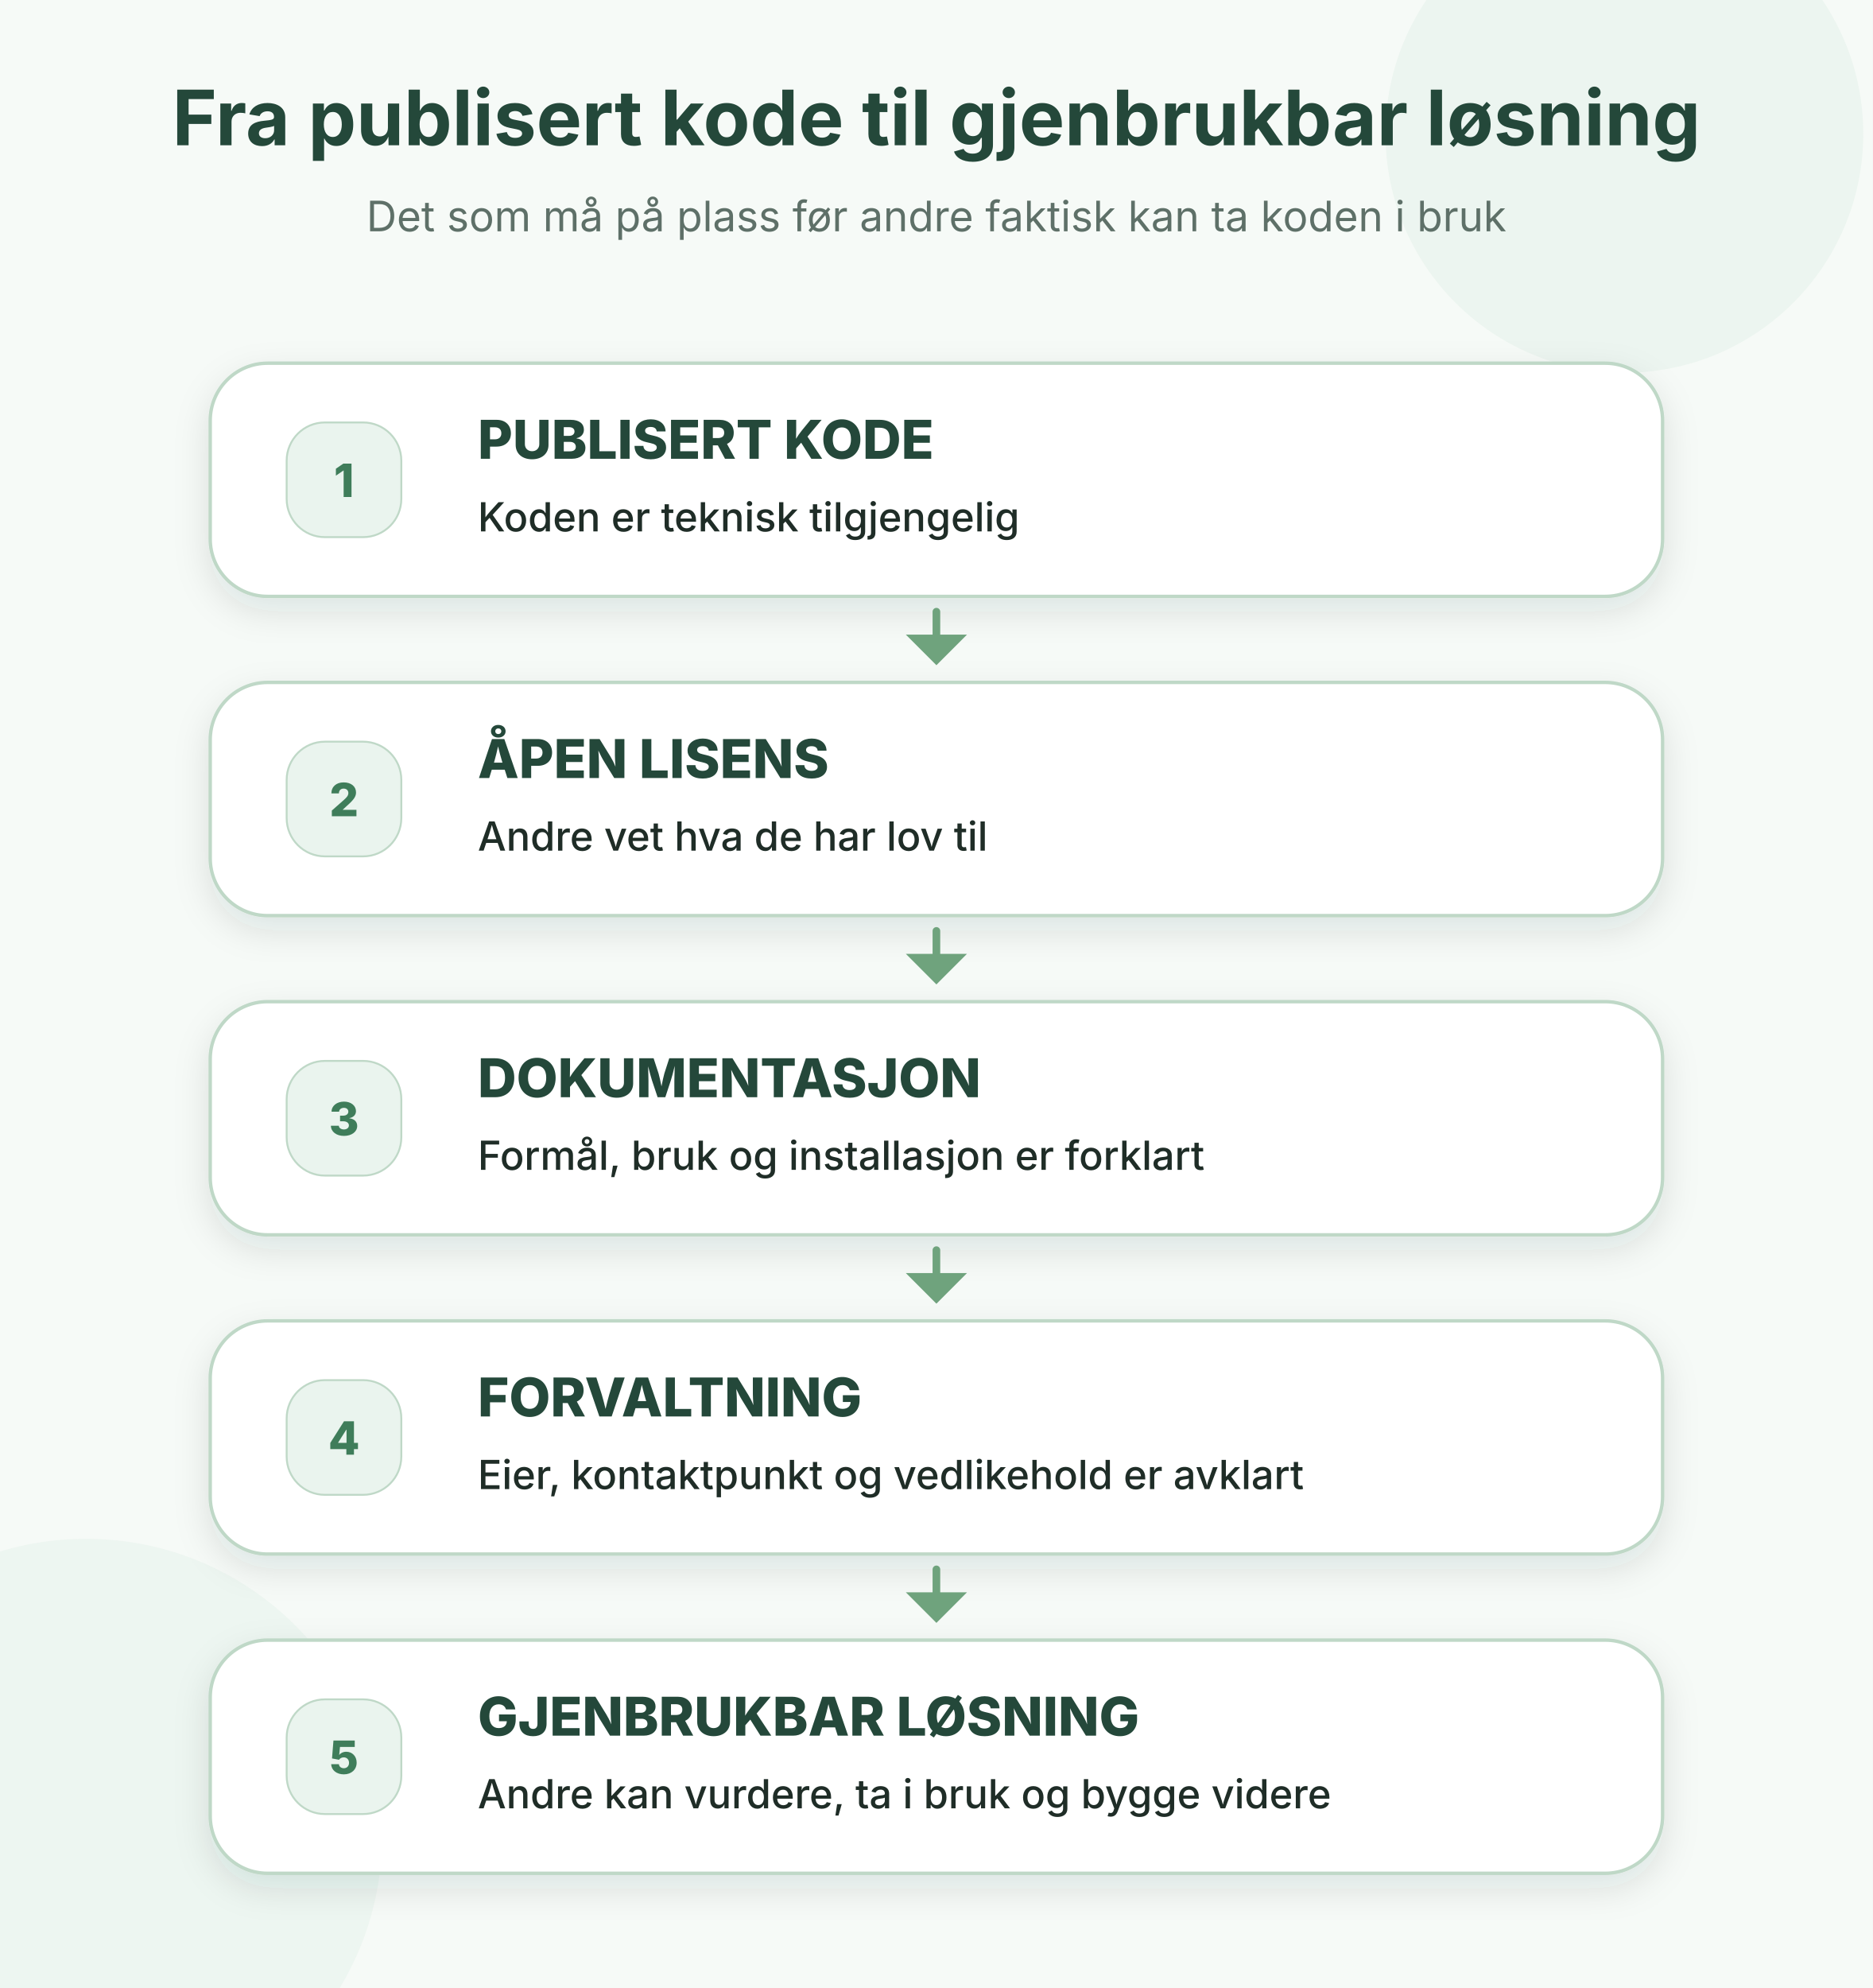
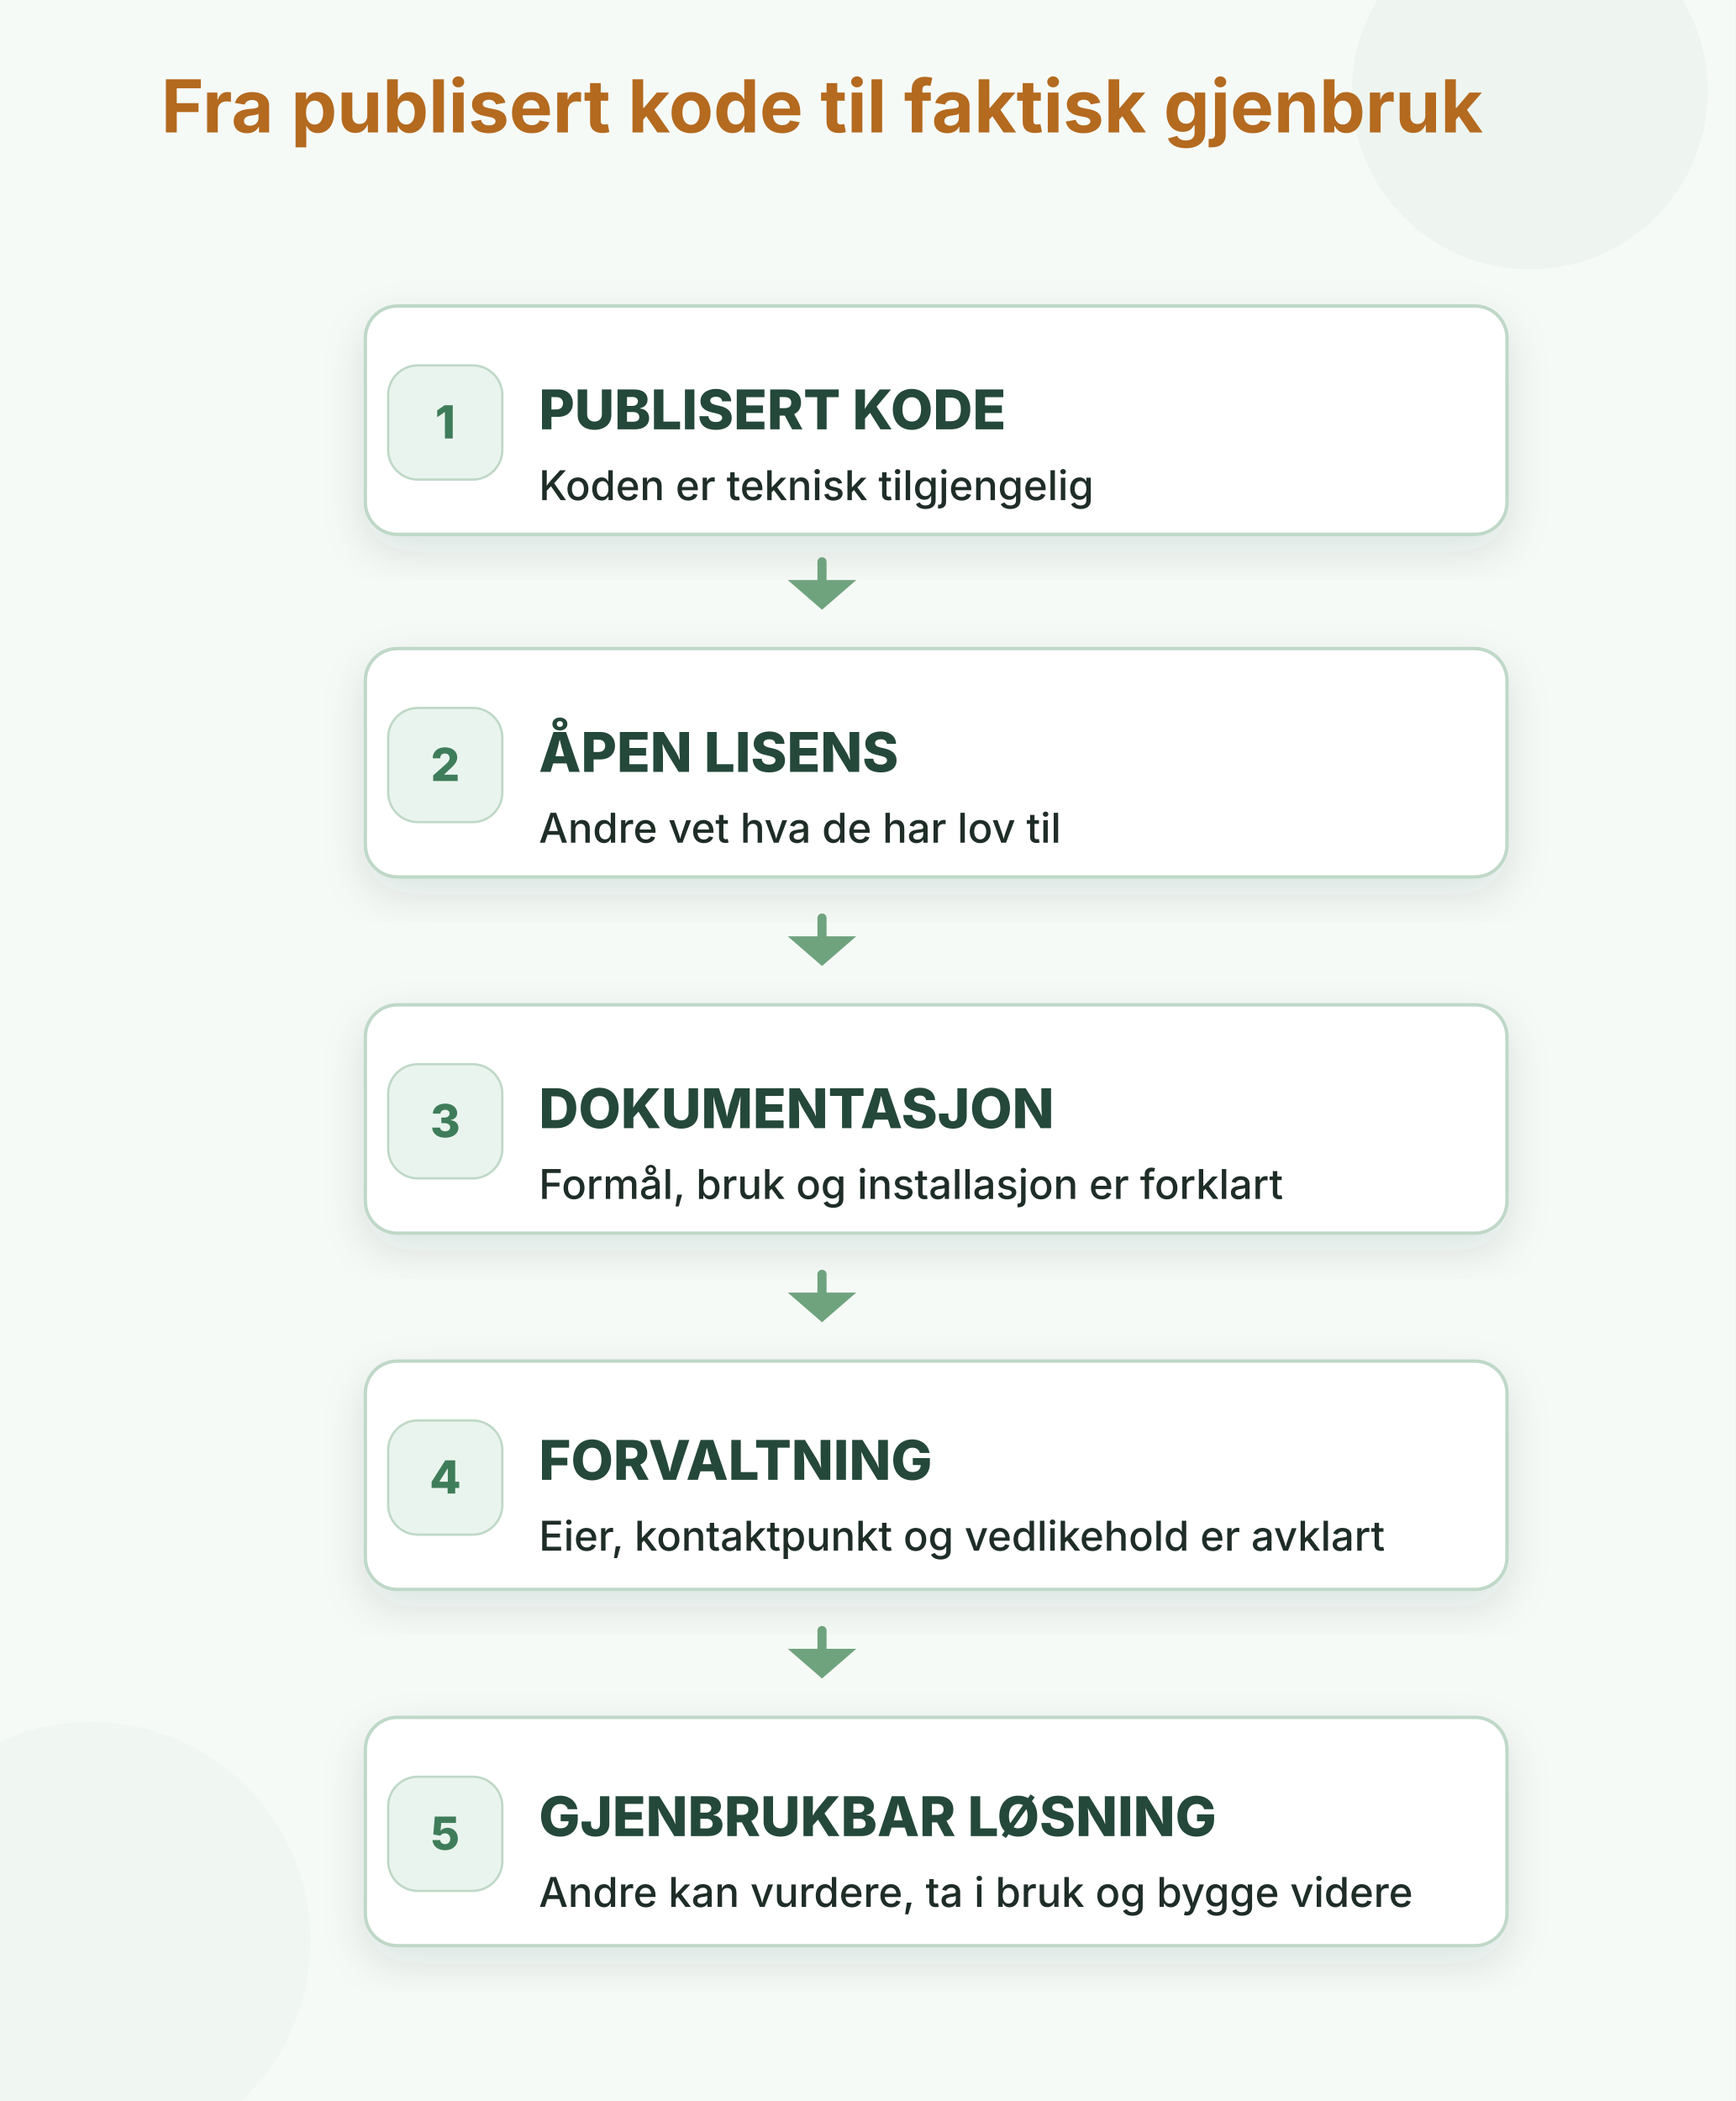
- <svg xmlns="http://www.w3.org/2000/svg" width="980" height="1040" viewBox="0 0 980 1040" role="img" aria-labelledby="title desc">
+ <svg xmlns="http://www.w3.org/2000/svg" width="760" height="920" viewBox="0 0 760 920" role="img" aria-labelledby="title desc">
  <defs>
    <filter id="softShadow" x="-20%" y="-20%" width="140%" height="140%">
      <feDropShadow dx="0" dy="7" stdDeviation="9" flood-color="#24483A" flood-opacity="0.11" />
    </filter>
  </defs>
-   <rect width="980" height="1040" fill="#F6FAF7" />
-   <circle cx="850" cy="70" r="125" fill="#EAF4EE" opacity="0.85" />
-   <circle cx="45" cy="960" r="155" fill="#EAF4EE" opacity="0.70" />
-   <text x="490.0" y="76" text-anchor="middle" font-family="Inter, Arial, sans-serif" font-size="40" font-weight="750" fill="#24483A">Fra publisert kode til gjenbrukbar løsning</text>
-   <text x="490.0" y="121" text-anchor="middle" font-family="Inter, Arial, sans-serif" font-size="22" font-weight="400" fill="#5E7068">Det som må på plass før andre faktisk kan ta koden i bruk</text>
+   <rect width="760" height="920" fill="#F6FAF7" />
+   <circle cx="670" cy="40" r="78" fill="#EAF4EE" opacity="0.68" />
+   <circle cx="40" cy="850" r="96" fill="#EAF4EE" opacity="0.52" />
+   <text x="360.0" y="58" text-anchor="middle" font-family="Inter, Arial, sans-serif" font-size="32" font-weight="750" fill="#B46A1F">Fra publisert kode til faktisk gjenbruk</text>
  <g filter="url(#softShadow)">
-     <rect x="110" y="190" width="760" height="122" rx="30" fill="#FFFFFF" stroke="#BFD8C7" stroke-width="1.8" />
+     <rect x="160" y="134" width="500" height="100" rx="14" fill="#FFFFFF" stroke="#BFD8C7" stroke-width="1.5" />
  </g>
-   <rect x="150" y="221" width="60" height="60" rx="20" fill="#EAF4EE" stroke="#BFD8C7" stroke-width="1" />
-   <text x="180" y="260" text-anchor="middle" font-family="Inter, Arial, sans-serif" font-size="24" font-weight="800" fill="#3F7D5A">1</text>
-   <text x="250" y="240" text-anchor="start" font-family="Inter, Arial, sans-serif" font-size="28" font-weight="800" fill="#24483A">PUBLISERT KODE</text>
-   <text x="250" y="278" text-anchor="start" font-family="Inter, Arial, sans-serif" font-size="21" font-weight="450" fill="#1F2D27">Koden er teknisk tilgjengelig</text>
-   <line x1="490.0" y1="320" x2="490.0" y2="337" stroke="#6FA37D" stroke-width="4" stroke-linecap="round" />
-   <polygon points="474.0,332 506.0,332 490.0,348" fill="#6FA37D" />
+   <rect x="170" y="160" width="50" height="50" rx="13" fill="#EAF4EE" stroke="#BFD8C7" stroke-width="1" />
+   <text x="195" y="192" text-anchor="middle" font-family="Inter, Arial, sans-serif" font-size="20" font-weight="800" fill="#3F7D5A">1</text>
+   <text x="236" y="188" text-anchor="start" font-family="Inter, Arial, sans-serif" font-size="24" font-weight="800" fill="#24483A">PUBLISERT KODE</text>
+   <text x="236" y="219" text-anchor="start" font-family="Inter, Arial, sans-serif" font-size="18" font-weight="450" fill="#1F2D27">Koden er teknisk tilgjengelig</text>
+   <line x1="360.0" y1="246" x2="360.0" y2="259" stroke="#6FA37D" stroke-width="4" stroke-linecap="round" />
+   <polygon points="345.0,254 375.0,254 360.0,267" fill="#6FA37D" />
  <g filter="url(#softShadow)">
-     <rect x="110" y="357" width="760" height="122" rx="30" fill="#FFFFFF" stroke="#BFD8C7" stroke-width="1.8" />
+     <rect x="160" y="284" width="500" height="100" rx="14" fill="#FFFFFF" stroke="#BFD8C7" stroke-width="1.5" />
  </g>
-   <rect x="150" y="388" width="60" height="60" rx="20" fill="#EAF4EE" stroke="#BFD8C7" stroke-width="1" />
-   <text x="180" y="427" text-anchor="middle" font-family="Inter, Arial, sans-serif" font-size="24" font-weight="800" fill="#3F7D5A">2</text>
-   <text x="250" y="407" text-anchor="start" font-family="Inter, Arial, sans-serif" font-size="28" font-weight="800" fill="#24483A">ÅPEN LISENS</text>
-   <text x="250" y="445" text-anchor="start" font-family="Inter, Arial, sans-serif" font-size="21" font-weight="450" fill="#1F2D27">Andre vet hva de har lov til</text>
-   <line x1="490.0" y1="487" x2="490.0" y2="504" stroke="#6FA37D" stroke-width="4" stroke-linecap="round" />
-   <polygon points="474.0,499 506.0,499 490.0,515" fill="#6FA37D" />
+   <rect x="170" y="310" width="50" height="50" rx="13" fill="#EAF4EE" stroke="#BFD8C7" stroke-width="1" />
+   <text x="195" y="342" text-anchor="middle" font-family="Inter, Arial, sans-serif" font-size="20" font-weight="800" fill="#3F7D5A">2</text>
+   <text x="236" y="338" text-anchor="start" font-family="Inter, Arial, sans-serif" font-size="24" font-weight="800" fill="#24483A">ÅPEN LISENS</text>
+   <text x="236" y="369" text-anchor="start" font-family="Inter, Arial, sans-serif" font-size="18" font-weight="450" fill="#1F2D27">Andre vet hva de har lov til</text>
+   <line x1="360.0" y1="402" x2="360.0" y2="415" stroke="#6FA37D" stroke-width="4" stroke-linecap="round" />
+   <polygon points="345.0,410 375.0,410 360.0,423" fill="#6FA37D" />
  <g filter="url(#softShadow)">
-     <rect x="110" y="524" width="760" height="122" rx="30" fill="#FFFFFF" stroke="#BFD8C7" stroke-width="1.8" />
+     <rect x="160" y="440" width="500" height="100" rx="14" fill="#FFFFFF" stroke="#BFD8C7" stroke-width="1.5" />
  </g>
-   <rect x="150" y="555" width="60" height="60" rx="20" fill="#EAF4EE" stroke="#BFD8C7" stroke-width="1" />
-   <text x="180" y="594" text-anchor="middle" font-family="Inter, Arial, sans-serif" font-size="24" font-weight="800" fill="#3F7D5A">3</text>
-   <text x="250" y="574" text-anchor="start" font-family="Inter, Arial, sans-serif" font-size="28" font-weight="800" fill="#24483A">DOKUMENTASJON</text>
-   <text x="250" y="612" text-anchor="start" font-family="Inter, Arial, sans-serif" font-size="21" font-weight="450" fill="#1F2D27">Formål, bruk og installasjon er forklart</text>
-   <line x1="490.0" y1="654" x2="490.0" y2="671" stroke="#6FA37D" stroke-width="4" stroke-linecap="round" />
-   <polygon points="474.0,666 506.0,666 490.0,682" fill="#6FA37D" />
+   <rect x="170" y="466" width="50" height="50" rx="13" fill="#EAF4EE" stroke="#BFD8C7" stroke-width="1" />
+   <text x="195" y="498" text-anchor="middle" font-family="Inter, Arial, sans-serif" font-size="20" font-weight="800" fill="#3F7D5A">3</text>
+   <text x="236" y="494" text-anchor="start" font-family="Inter, Arial, sans-serif" font-size="24" font-weight="800" fill="#24483A">DOKUMENTASJON</text>
+   <text x="236" y="525" text-anchor="start" font-family="Inter, Arial, sans-serif" font-size="18" font-weight="450" fill="#1F2D27">Formål, bruk og installasjon er forklart</text>
+   <line x1="360.0" y1="558" x2="360.0" y2="571" stroke="#6FA37D" stroke-width="4" stroke-linecap="round" />
+   <polygon points="345.0,566 375.0,566 360.0,579" fill="#6FA37D" />
  <g filter="url(#softShadow)">
-     <rect x="110" y="691" width="760" height="122" rx="30" fill="#FFFFFF" stroke="#BFD8C7" stroke-width="1.8" />
+     <rect x="160" y="596" width="500" height="100" rx="14" fill="#FFFFFF" stroke="#BFD8C7" stroke-width="1.5" />
  </g>
-   <rect x="150" y="722" width="60" height="60" rx="20" fill="#EAF4EE" stroke="#BFD8C7" stroke-width="1" />
-   <text x="180" y="761" text-anchor="middle" font-family="Inter, Arial, sans-serif" font-size="24" font-weight="800" fill="#3F7D5A">4</text>
-   <text x="250" y="741" text-anchor="start" font-family="Inter, Arial, sans-serif" font-size="28" font-weight="800" fill="#24483A">FORVALTNING</text>
-   <text x="250" y="779" text-anchor="start" font-family="Inter, Arial, sans-serif" font-size="21" font-weight="450" fill="#1F2D27">Eier, kontaktpunkt og vedlikehold er avklart</text>
-   <line x1="490.0" y1="821" x2="490.0" y2="838" stroke="#6FA37D" stroke-width="4" stroke-linecap="round" />
-   <polygon points="474.0,833 506.0,833 490.0,849" fill="#6FA37D" />
+   <rect x="170" y="622" width="50" height="50" rx="13" fill="#EAF4EE" stroke="#BFD8C7" stroke-width="1" />
+   <text x="195" y="654" text-anchor="middle" font-family="Inter, Arial, sans-serif" font-size="20" font-weight="800" fill="#3F7D5A">4</text>
+   <text x="236" y="648" text-anchor="start" font-family="Inter, Arial, sans-serif" font-size="24" font-weight="800" fill="#24483A">FORVALTNING</text>
+   <text x="236" y="679" text-anchor="start" font-family="Inter, Arial, sans-serif" font-size="18" font-weight="450" fill="#1F2D27">Eier, kontaktpunkt og vedlikehold er avklart</text>
+   <line x1="360.0" y1="714" x2="360.0" y2="727" stroke="#6FA37D" stroke-width="4" stroke-linecap="round" />
+   <polygon points="345.0,722 375.0,722 360.0,735" fill="#6FA37D" />
  <g filter="url(#softShadow)">
-     <rect x="110" y="858" width="760" height="122" rx="30" fill="#FFFFFF" stroke="#BFD8C7" stroke-width="1.8" />
+     <rect x="160" y="752" width="500" height="100" rx="14" fill="#FFFFFF" stroke="#BFD8C7" stroke-width="1.5" />
  </g>
-   <rect x="150" y="889" width="60" height="60" rx="20" fill="#EAF4EE" stroke="#BFD8C7" stroke-width="1" />
-   <text x="180" y="928" text-anchor="middle" font-family="Inter, Arial, sans-serif" font-size="24" font-weight="800" fill="#3F7D5A">5</text>
-   <text x="250" y="908" text-anchor="start" font-family="Inter, Arial, sans-serif" font-size="28" font-weight="800" fill="#24483A">GJENBRUKBAR LØSNING</text>
-   <text x="250" y="946" text-anchor="start" font-family="Inter, Arial, sans-serif" font-size="21" font-weight="450" fill="#1F2D27">Andre kan vurdere, ta i bruk og bygge videre</text>
+   <rect x="170" y="778" width="50" height="50" rx="13" fill="#EAF4EE" stroke="#BFD8C7" stroke-width="1" />
+   <text x="195" y="810" text-anchor="middle" font-family="Inter, Arial, sans-serif" font-size="20" font-weight="800" fill="#3F7D5A">5</text>
+   <text x="236" y="804" text-anchor="start" font-family="Inter, Arial, sans-serif" font-size="24" font-weight="800" fill="#24483A">GJENBRUKBAR LØSNING</text>
+   <text x="236" y="835" text-anchor="start" font-family="Inter, Arial, sans-serif" font-size="18" font-weight="450" fill="#1F2D27">Andre kan vurdere, ta i bruk og bygge videre</text>
</svg>
